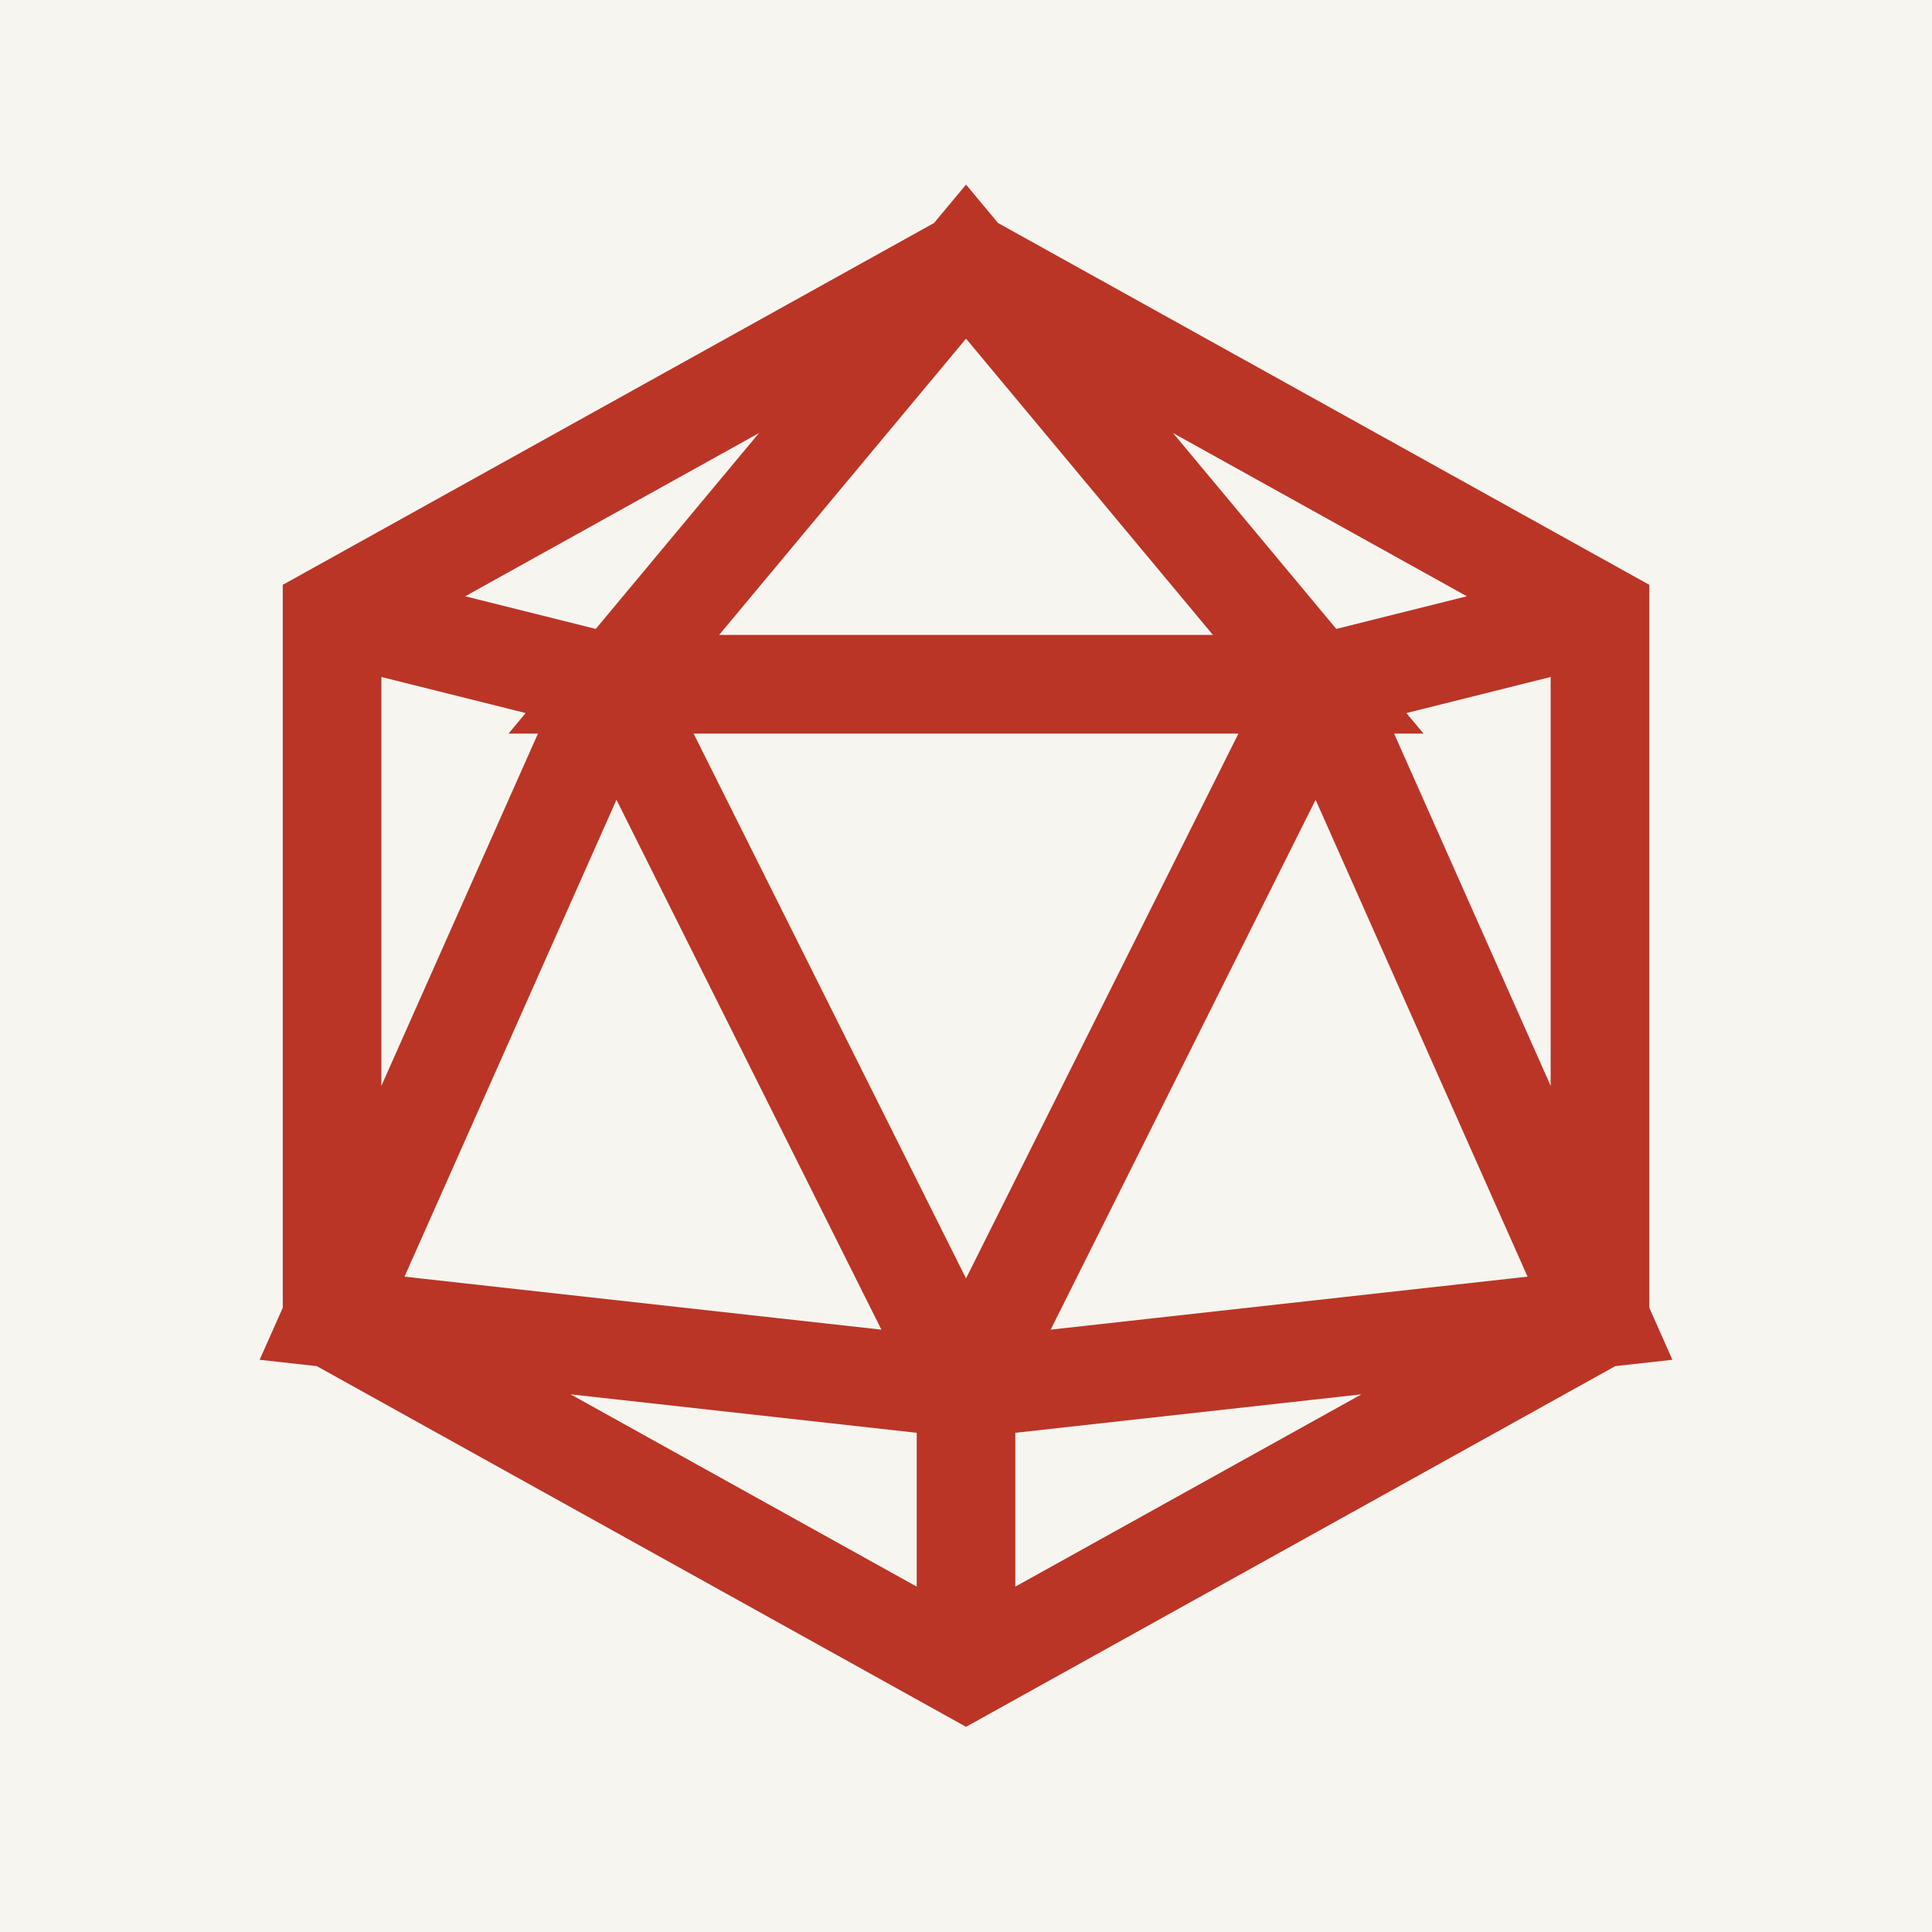
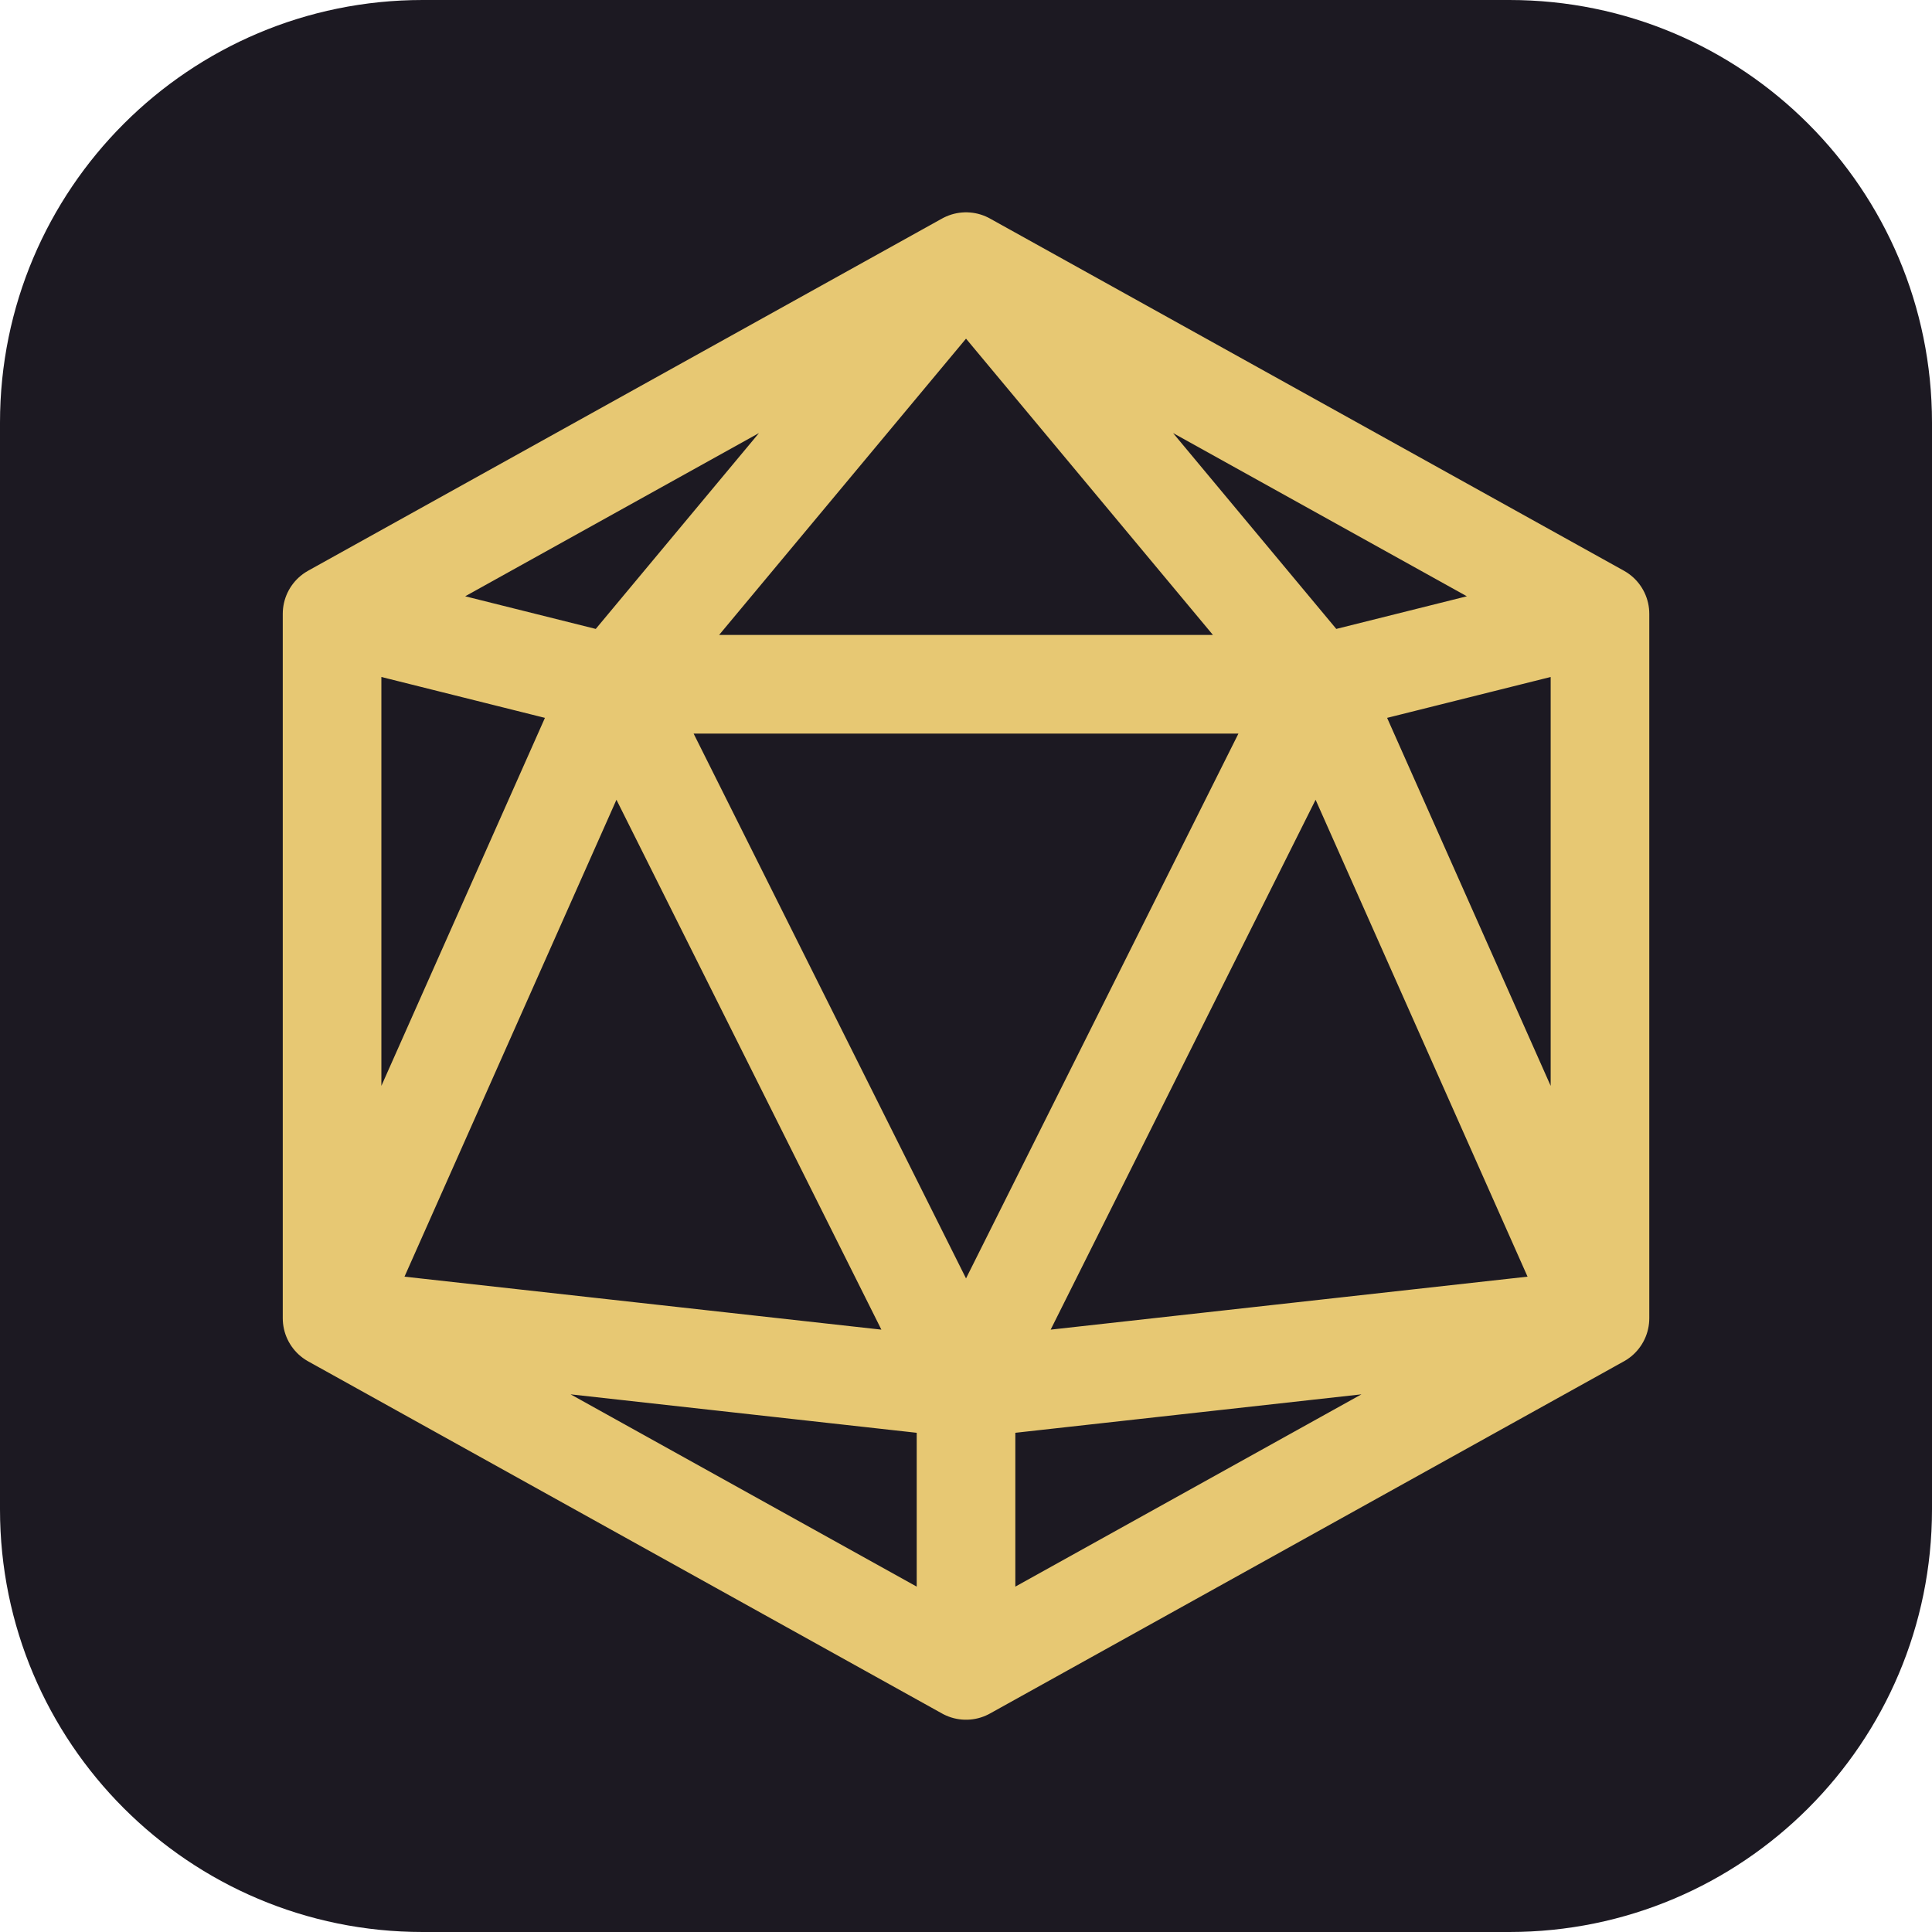
<svg xmlns="http://www.w3.org/2000/svg" viewBox="0 0 32 32">
-   <rect width="32" height="32" fill="#f6f5f0" />
-   <g transform="translate(2 2) scale(1.1667)" fill="none" stroke="#ba3526" stroke-width="1.4" stroke-linejoin="miter">
+   <rect width="32" height="32" rx="7" fill="#1c1922" />
+   <g transform="translate(2 2) scale(1.1667)" fill="none" stroke="#e7c873" stroke-width="1.4" stroke-linejoin="round">
    <path d="M12 2 21 7v10l-9 5-9-5V7l9-5ZM12 2 7 8h10L12 2ZM3 7l4 1-4 9 9 1 9-1-4-9 4-1M7 8l5 10 5-10M12 18v4" />
  </g>
</svg>
